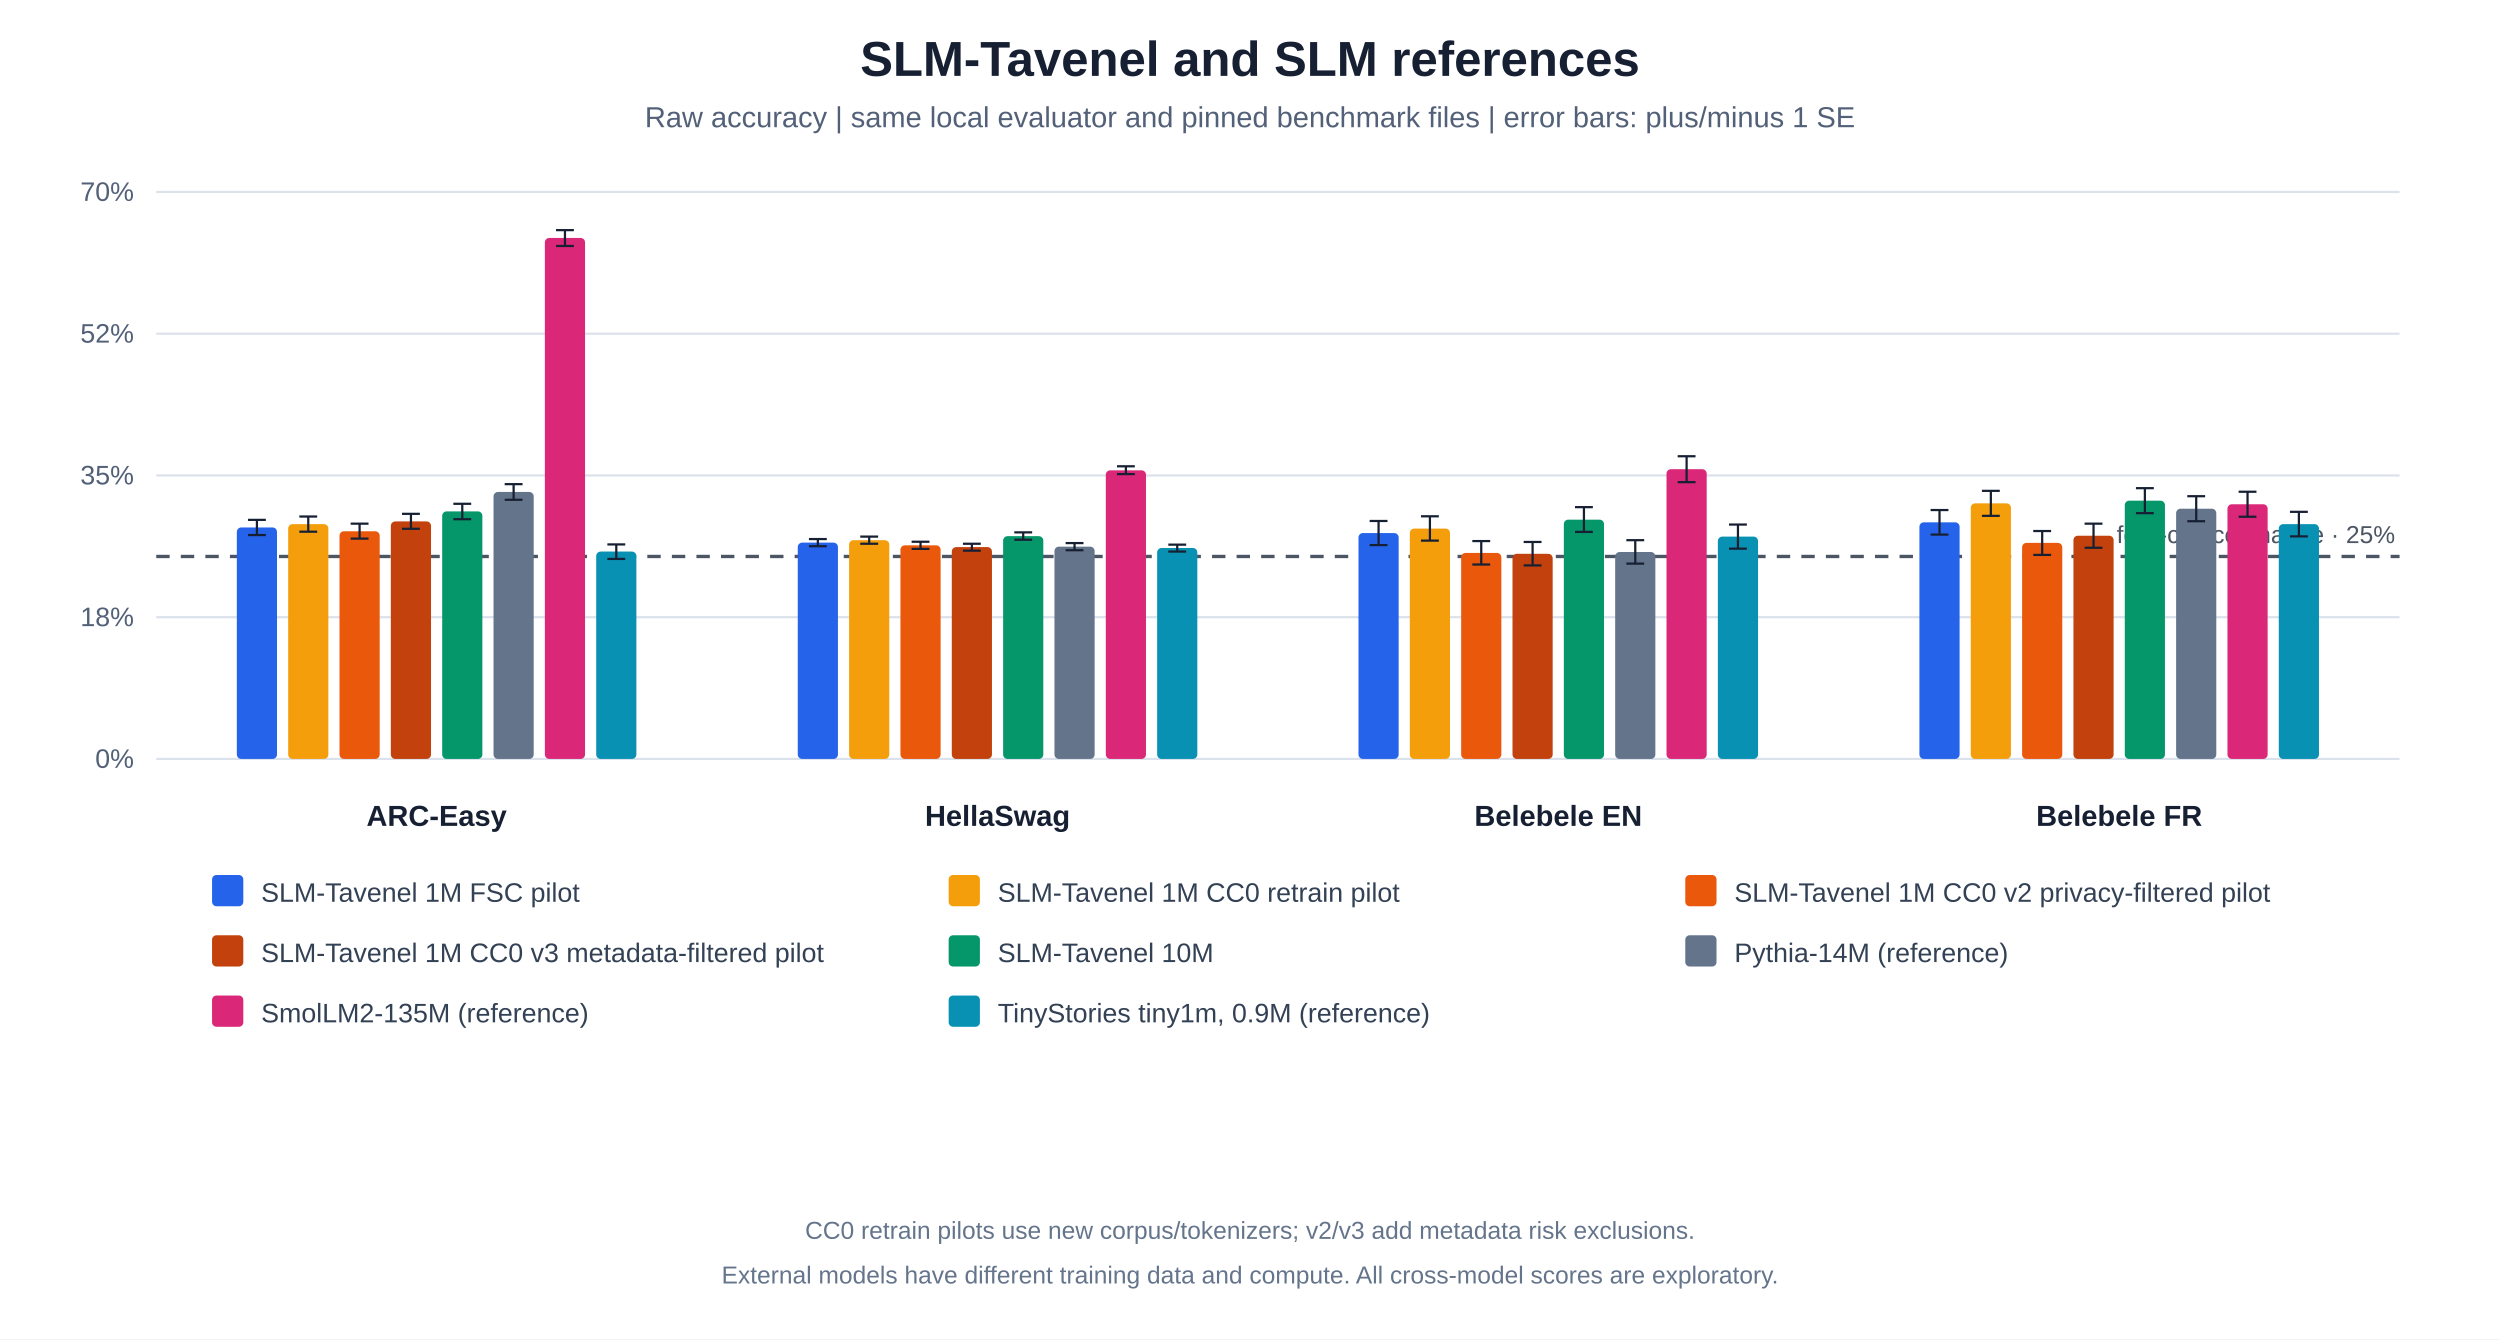
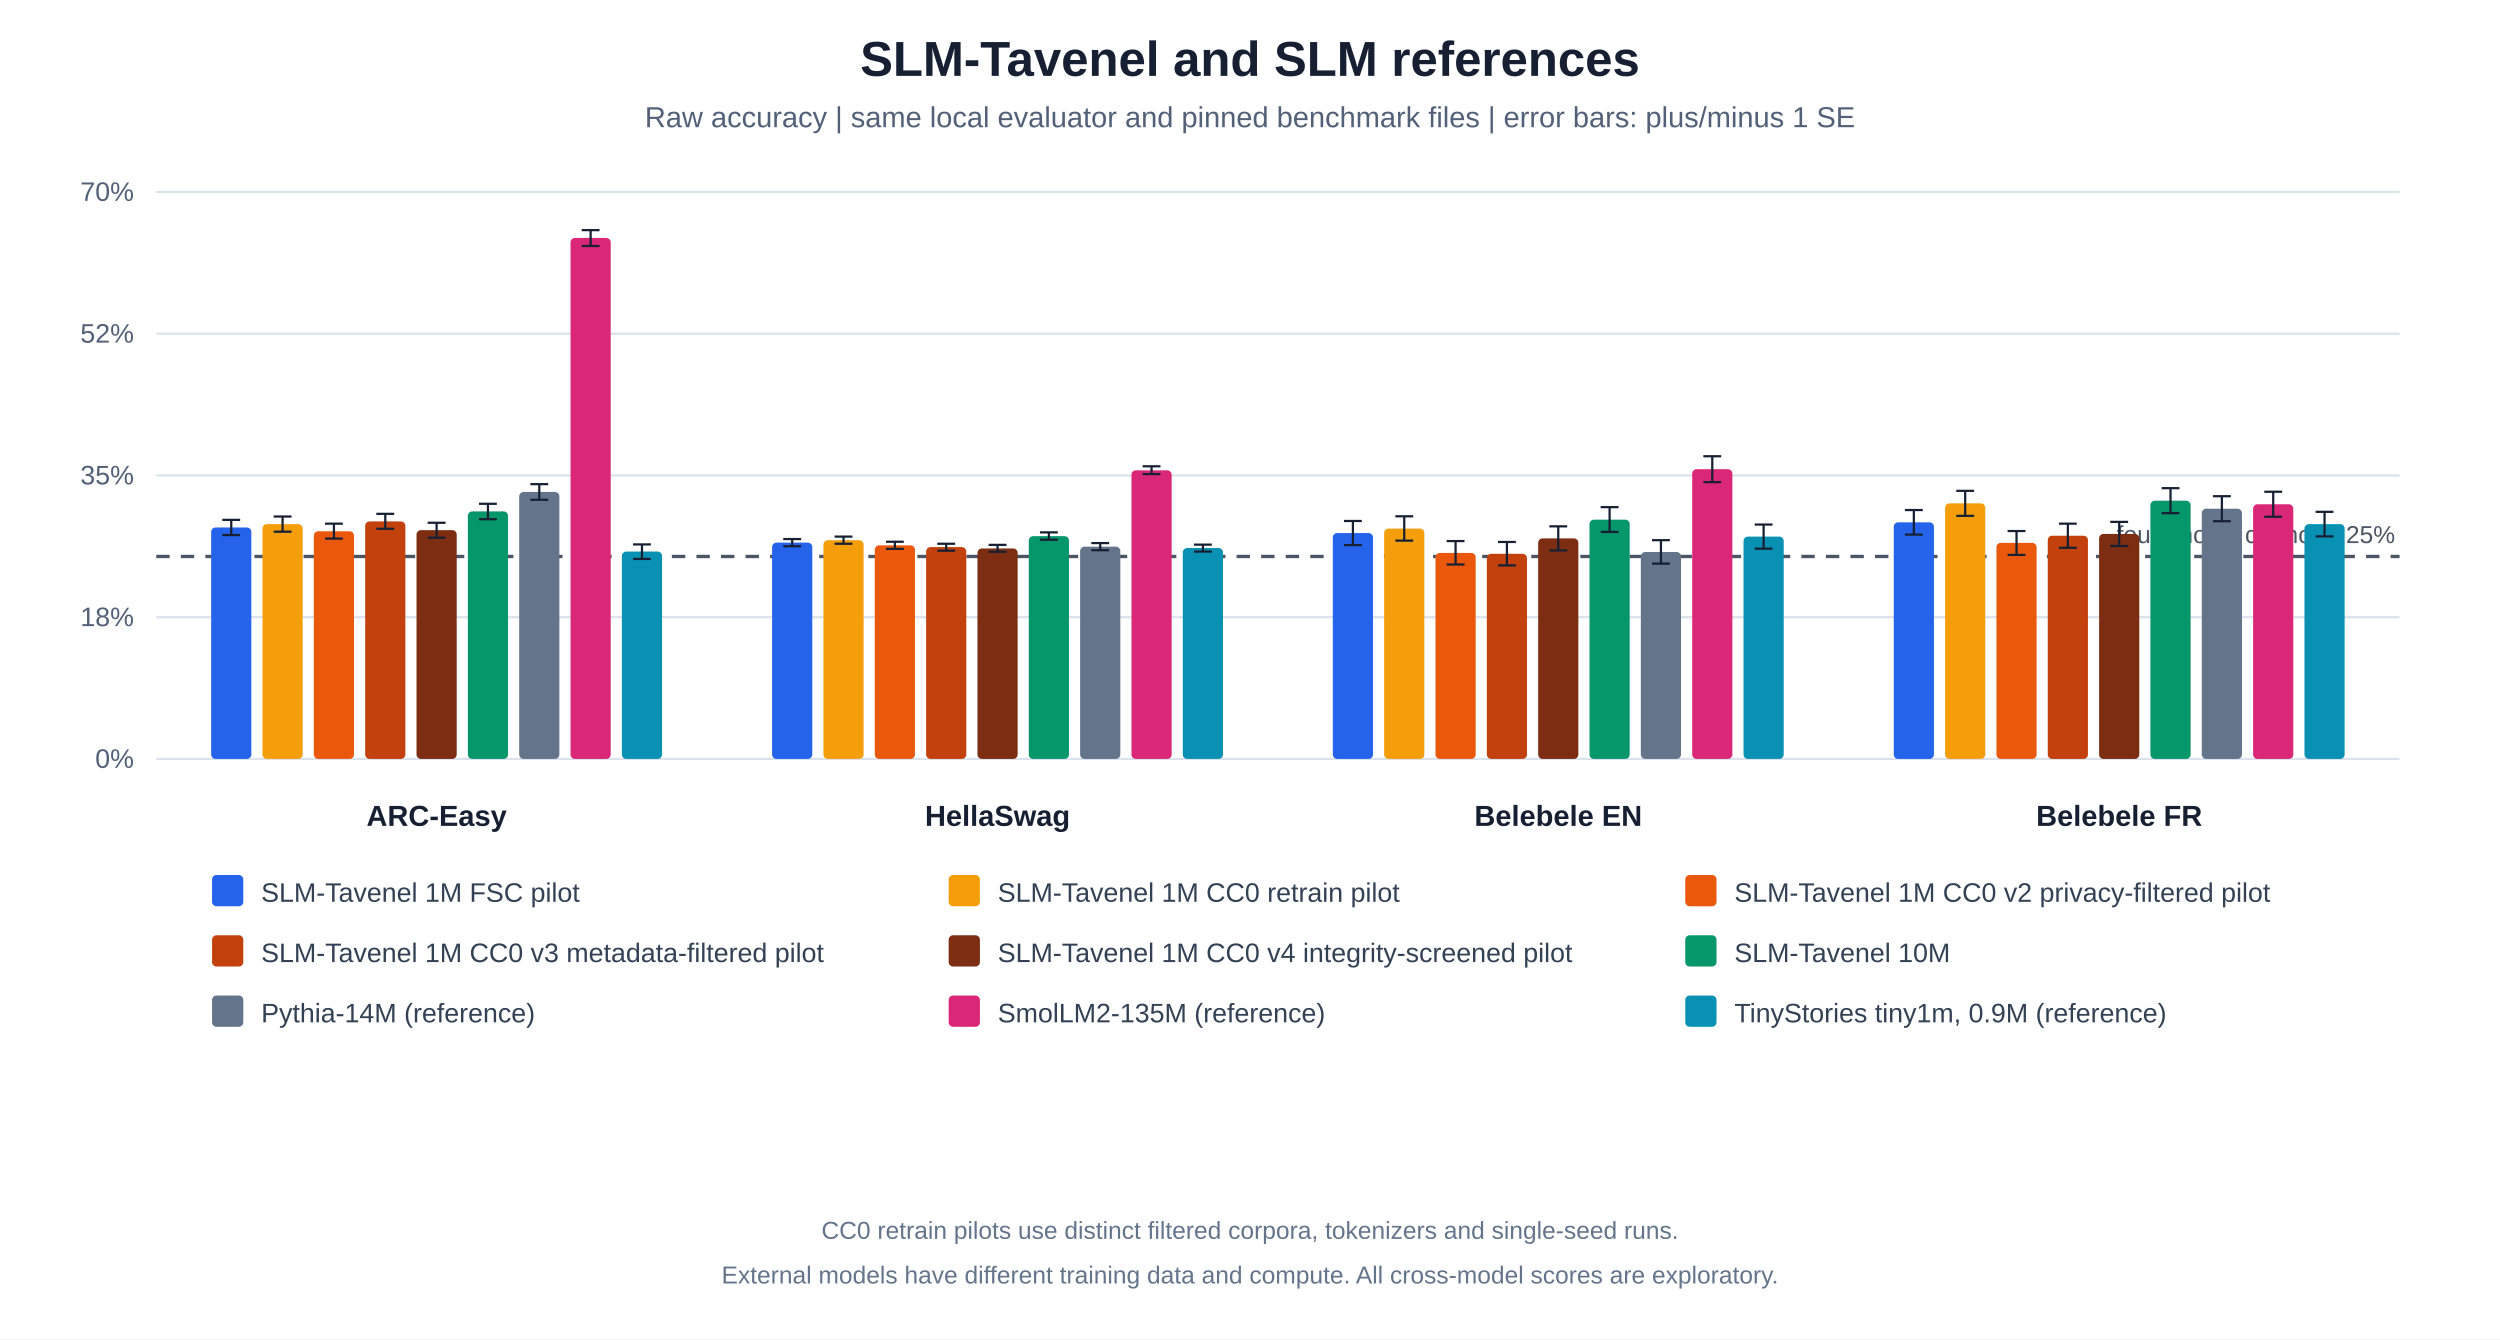
<svg xmlns="http://www.w3.org/2000/svg" viewBox="0 0 1120 600" role="img" aria-labelledby="title desc">
  <rect width="100%" height="100%" fill="#ffffff" />
  <text x="560" y="34" text-anchor="middle" font-family="Arial,sans-serif" font-size="22" font-weight="700" fill="#172033">SLM-Tavenel and SLM references</text>
  <text x="560" y="57" text-anchor="middle" font-family="Arial,sans-serif" font-size="13" fill="#526078">Raw accuracy | same local evaluator and pinned benchmark files | error bars: plus/minus 1 SE</text>
  <line x1="70" y1="340.0" x2="1075" y2="340.0" stroke="#dce2eb" />
  <text x="60" y="344.0" text-anchor="end" font-family="Arial,sans-serif" font-size="12" fill="#526078">0%</text>
  <line x1="70" y1="276.5" x2="1075" y2="276.5" stroke="#dce2eb" />
  <text x="60" y="280.5" text-anchor="end" font-family="Arial,sans-serif" font-size="12" fill="#526078">18%</text>
  <line x1="70" y1="213.0" x2="1075" y2="213.0" stroke="#dce2eb" />
  <text x="60" y="217.0" text-anchor="end" font-family="Arial,sans-serif" font-size="12" fill="#526078">35%</text>
  <line x1="70" y1="149.5" x2="1075" y2="149.5" stroke="#dce2eb" />
  <text x="60" y="153.5" text-anchor="end" font-family="Arial,sans-serif" font-size="12" fill="#526078">52%</text>
  <line x1="70" y1="86.0" x2="1075" y2="86.0" stroke="#dce2eb" />
  <text x="60" y="90.0" text-anchor="end" font-family="Arial,sans-serif" font-size="12" fill="#526078">70%</text>
  <line x1="70" y1="249.3" x2="1075" y2="249.3" stroke="#4b5563" stroke-width="1.5" stroke-dasharray="6 5" />
  <text x="1073" y="243.3" text-anchor="end" font-family="Arial,sans-serif" font-size="11" fill="#4b5563">four-choice chance · 25%</text>
-   <rect x="106.1" y="236.3" width="18" height="103.7" rx="2" fill="#2563eb" />
-   <line x1="115.1" y1="232.9" x2="115.1" y2="239.7" stroke="#172033" stroke-width="1" />
-   <line x1="111.1" y1="232.9" x2="119.1" y2="232.9" stroke="#172033" />
-   <line x1="111.1" y1="239.7" x2="119.1" y2="239.7" stroke="#172033" />
-   <rect x="129.1" y="234.8" width="18" height="105.2" rx="2" fill="#f59e0b" />
-   <line x1="138.1" y1="231.4" x2="138.1" y2="238.2" stroke="#172033" stroke-width="1" />
-   <line x1="134.1" y1="231.4" x2="142.1" y2="231.4" stroke="#172033" />
-   <line x1="134.1" y1="238.2" x2="142.1" y2="238.2" stroke="#172033" />
-   <rect x="152.1" y="238.0" width="18" height="102.0" rx="2" fill="#ea580c" />
-   <line x1="161.1" y1="234.6" x2="161.1" y2="241.3" stroke="#172033" stroke-width="1" />
-   <line x1="157.1" y1="234.6" x2="165.1" y2="234.6" stroke="#172033" />
-   <line x1="157.1" y1="241.3" x2="165.1" y2="241.3" stroke="#172033" />
-   <rect x="175.1" y="233.6" width="18" height="106.4" rx="2" fill="#c2410c" />
-   <line x1="184.1" y1="230.2" x2="184.1" y2="236.9" stroke="#172033" stroke-width="1" />
-   <line x1="180.1" y1="230.2" x2="188.1" y2="230.2" stroke="#172033" />
-   <line x1="180.1" y1="236.9" x2="188.1" y2="236.9" stroke="#172033" />
-   <rect x="198.1" y="229.1" width="18" height="110.9" rx="2" fill="#059669" />
-   <line x1="207.1" y1="225.7" x2="207.1" y2="232.6" stroke="#172033" stroke-width="1" />
-   <line x1="203.1" y1="225.7" x2="211.1" y2="225.7" stroke="#172033" />
-   <line x1="203.1" y1="232.6" x2="211.1" y2="232.6" stroke="#172033" />
-   <rect x="221.1" y="220.4" width="18" height="119.6" rx="2" fill="#64748b" />
-   <line x1="230.1" y1="216.9" x2="230.1" y2="223.9" stroke="#172033" stroke-width="1" />
-   <line x1="226.1" y1="216.9" x2="234.1" y2="216.9" stroke="#172033" />
-   <line x1="226.1" y1="223.9" x2="234.1" y2="223.9" stroke="#172033" />
-   <rect x="244.1" y="106.6" width="18" height="233.4" rx="2" fill="#db2777" />
-   <line x1="253.1" y1="103.1" x2="253.1" y2="110.2" stroke="#172033" stroke-width="1" />
-   <line x1="249.1" y1="103.1" x2="257.1" y2="103.1" stroke="#172033" />
-   <line x1="249.1" y1="110.2" x2="257.1" y2="110.2" stroke="#172033" />
-   <rect x="267.1" y="247.1" width="18" height="92.9" rx="2" fill="#0891b2" />
-   <line x1="276.1" y1="243.9" x2="276.1" y2="250.4" stroke="#172033" stroke-width="1" />
-   <line x1="272.1" y1="243.9" x2="280.1" y2="243.9" stroke="#172033" />
-   <line x1="272.1" y1="250.4" x2="280.1" y2="250.4" stroke="#172033" />
+   <rect x="94.6" y="236.3" width="18" height="103.7" rx="2" fill="#2563eb" />
+   <line x1="103.6" y1="232.9" x2="103.6" y2="239.7" stroke="#172033" stroke-width="1" />
+   <line x1="99.6" y1="232.9" x2="107.6" y2="232.9" stroke="#172033" />
+   <line x1="99.6" y1="239.7" x2="107.6" y2="239.7" stroke="#172033" />
+   <rect x="117.6" y="234.8" width="18" height="105.2" rx="2" fill="#f59e0b" />
+   <line x1="126.6" y1="231.4" x2="126.6" y2="238.2" stroke="#172033" stroke-width="1" />
+   <line x1="122.6" y1="231.4" x2="130.6" y2="231.4" stroke="#172033" />
+   <line x1="122.6" y1="238.2" x2="130.6" y2="238.2" stroke="#172033" />
+   <rect x="140.6" y="238.0" width="18" height="102.0" rx="2" fill="#ea580c" />
+   <line x1="149.6" y1="234.6" x2="149.6" y2="241.3" stroke="#172033" stroke-width="1" />
+   <line x1="145.6" y1="234.6" x2="153.6" y2="234.6" stroke="#172033" />
+   <line x1="145.6" y1="241.3" x2="153.6" y2="241.3" stroke="#172033" />
+   <rect x="163.6" y="233.6" width="18" height="106.4" rx="2" fill="#c2410c" />
+   <line x1="172.6" y1="230.2" x2="172.6" y2="236.9" stroke="#172033" stroke-width="1" />
+   <line x1="168.6" y1="230.2" x2="176.6" y2="230.2" stroke="#172033" />
+   <line x1="168.6" y1="236.9" x2="176.6" y2="236.9" stroke="#172033" />
+   <rect x="186.6" y="237.5" width="18" height="102.5" rx="2" fill="#7c2d12" />
+   <line x1="195.6" y1="234.2" x2="195.6" y2="240.9" stroke="#172033" stroke-width="1" />
+   <line x1="191.6" y1="234.2" x2="199.6" y2="234.2" stroke="#172033" />
+   <line x1="191.6" y1="240.9" x2="199.6" y2="240.9" stroke="#172033" />
+   <rect x="209.6" y="229.1" width="18" height="110.9" rx="2" fill="#059669" />
+   <line x1="218.6" y1="225.7" x2="218.6" y2="232.6" stroke="#172033" stroke-width="1" />
+   <line x1="214.6" y1="225.7" x2="222.6" y2="225.7" stroke="#172033" />
+   <line x1="214.6" y1="232.6" x2="222.6" y2="232.6" stroke="#172033" />
+   <rect x="232.6" y="220.4" width="18" height="119.6" rx="2" fill="#64748b" />
+   <line x1="241.6" y1="216.9" x2="241.6" y2="223.9" stroke="#172033" stroke-width="1" />
+   <line x1="237.6" y1="216.9" x2="245.6" y2="216.9" stroke="#172033" />
+   <line x1="237.6" y1="223.9" x2="245.6" y2="223.9" stroke="#172033" />
+   <rect x="255.6" y="106.6" width="18" height="233.4" rx="2" fill="#db2777" />
+   <line x1="264.6" y1="103.1" x2="264.6" y2="110.2" stroke="#172033" stroke-width="1" />
+   <line x1="260.6" y1="103.1" x2="268.6" y2="103.1" stroke="#172033" />
+   <line x1="260.6" y1="110.2" x2="268.6" y2="110.2" stroke="#172033" />
+   <rect x="278.6" y="247.1" width="18" height="92.9" rx="2" fill="#0891b2" />
+   <line x1="287.6" y1="243.9" x2="287.6" y2="250.4" stroke="#172033" stroke-width="1" />
+   <line x1="283.6" y1="243.9" x2="291.6" y2="243.9" stroke="#172033" />
+   <line x1="283.6" y1="250.4" x2="291.6" y2="250.4" stroke="#172033" />
  <text x="195.6" y="370" text-anchor="middle" font-family="Arial,sans-serif" font-size="13" font-weight="600" fill="#172033">ARC-Easy</text>
-   <rect x="357.4" y="243.1" width="18" height="96.9" rx="2" fill="#2563eb" />
-   <line x1="366.4" y1="241.5" x2="366.4" y2="244.7" stroke="#172033" stroke-width="1" />
-   <line x1="362.4" y1="241.5" x2="370.4" y2="241.5" stroke="#172033" />
-   <line x1="362.4" y1="244.7" x2="370.4" y2="244.7" stroke="#172033" />
-   <rect x="380.4" y="242.0" width="18" height="98.0" rx="2" fill="#f59e0b" />
-   <line x1="389.4" y1="240.4" x2="389.4" y2="243.6" stroke="#172033" stroke-width="1" />
-   <line x1="385.4" y1="240.4" x2="393.4" y2="240.4" stroke="#172033" />
-   <line x1="385.4" y1="243.6" x2="393.4" y2="243.6" stroke="#172033" />
-   <rect x="403.4" y="244.3" width="18" height="95.7" rx="2" fill="#ea580c" />
-   <line x1="412.4" y1="242.7" x2="412.4" y2="245.9" stroke="#172033" stroke-width="1" />
-   <line x1="408.4" y1="242.7" x2="416.4" y2="242.7" stroke="#172033" />
-   <line x1="408.4" y1="245.9" x2="416.4" y2="245.9" stroke="#172033" />
-   <rect x="426.4" y="245.1" width="18" height="94.9" rx="2" fill="#c2410c" />
-   <line x1="435.4" y1="243.6" x2="435.4" y2="246.7" stroke="#172033" stroke-width="1" />
-   <line x1="431.4" y1="243.6" x2="439.4" y2="243.6" stroke="#172033" />
-   <line x1="431.4" y1="246.7" x2="439.4" y2="246.7" stroke="#172033" />
-   <rect x="449.4" y="240.2" width="18" height="99.8" rx="2" fill="#059669" />
-   <line x1="458.4" y1="238.5" x2="458.4" y2="241.8" stroke="#172033" stroke-width="1" />
-   <line x1="454.4" y1="238.5" x2="462.4" y2="238.5" stroke="#172033" />
-   <line x1="454.4" y1="241.8" x2="462.4" y2="241.8" stroke="#172033" />
-   <rect x="472.4" y="244.9" width="18" height="95.1" rx="2" fill="#64748b" />
-   <line x1="481.4" y1="243.3" x2="481.4" y2="246.5" stroke="#172033" stroke-width="1" />
-   <line x1="477.4" y1="243.3" x2="485.4" y2="243.3" stroke="#172033" />
-   <line x1="477.4" y1="246.5" x2="485.4" y2="246.5" stroke="#172033" />
-   <rect x="495.4" y="210.7" width="18" height="129.3" rx="2" fill="#db2777" />
-   <line x1="504.4" y1="208.9" x2="504.4" y2="212.4" stroke="#172033" stroke-width="1" />
-   <line x1="500.4" y1="208.9" x2="508.4" y2="208.9" stroke="#172033" />
-   <line x1="500.4" y1="212.4" x2="508.4" y2="212.4" stroke="#172033" />
-   <rect x="518.4" y="245.5" width="18" height="94.5" rx="2" fill="#0891b2" />
-   <line x1="527.4" y1="244.0" x2="527.4" y2="247.1" stroke="#172033" stroke-width="1" />
-   <line x1="523.4" y1="244.0" x2="531.4" y2="244.0" stroke="#172033" />
-   <line x1="523.4" y1="247.1" x2="531.4" y2="247.1" stroke="#172033" />
+   <rect x="345.9" y="243.1" width="18" height="96.9" rx="2" fill="#2563eb" />
+   <line x1="354.9" y1="241.5" x2="354.9" y2="244.7" stroke="#172033" stroke-width="1" />
+   <line x1="350.9" y1="241.5" x2="358.9" y2="241.5" stroke="#172033" />
+   <line x1="350.9" y1="244.7" x2="358.9" y2="244.7" stroke="#172033" />
+   <rect x="368.9" y="242.0" width="18" height="98.0" rx="2" fill="#f59e0b" />
+   <line x1="377.9" y1="240.4" x2="377.9" y2="243.6" stroke="#172033" stroke-width="1" />
+   <line x1="373.9" y1="240.4" x2="381.9" y2="240.4" stroke="#172033" />
+   <line x1="373.9" y1="243.6" x2="381.9" y2="243.6" stroke="#172033" />
+   <rect x="391.9" y="244.3" width="18" height="95.7" rx="2" fill="#ea580c" />
+   <line x1="400.9" y1="242.7" x2="400.9" y2="245.9" stroke="#172033" stroke-width="1" />
+   <line x1="396.9" y1="242.7" x2="404.9" y2="242.7" stroke="#172033" />
+   <line x1="396.9" y1="245.9" x2="404.9" y2="245.9" stroke="#172033" />
+   <rect x="414.9" y="245.1" width="18" height="94.9" rx="2" fill="#c2410c" />
+   <line x1="423.9" y1="243.6" x2="423.9" y2="246.7" stroke="#172033" stroke-width="1" />
+   <line x1="419.9" y1="243.6" x2="427.9" y2="243.6" stroke="#172033" />
+   <line x1="419.9" y1="246.7" x2="427.9" y2="246.7" stroke="#172033" />
+   <rect x="437.9" y="245.7" width="18" height="94.3" rx="2" fill="#7c2d12" />
+   <line x1="446.9" y1="244.1" x2="446.9" y2="247.2" stroke="#172033" stroke-width="1" />
+   <line x1="442.9" y1="244.1" x2="450.9" y2="244.1" stroke="#172033" />
+   <line x1="442.9" y1="247.2" x2="450.9" y2="247.2" stroke="#172033" />
+   <rect x="460.9" y="240.2" width="18" height="99.8" rx="2" fill="#059669" />
+   <line x1="469.9" y1="238.5" x2="469.9" y2="241.8" stroke="#172033" stroke-width="1" />
+   <line x1="465.9" y1="238.5" x2="473.9" y2="238.5" stroke="#172033" />
+   <line x1="465.9" y1="241.8" x2="473.9" y2="241.8" stroke="#172033" />
+   <rect x="483.9" y="244.9" width="18" height="95.1" rx="2" fill="#64748b" />
+   <line x1="492.9" y1="243.3" x2="492.9" y2="246.5" stroke="#172033" stroke-width="1" />
+   <line x1="488.9" y1="243.3" x2="496.9" y2="243.3" stroke="#172033" />
+   <line x1="488.9" y1="246.5" x2="496.9" y2="246.5" stroke="#172033" />
+   <rect x="506.9" y="210.7" width="18" height="129.3" rx="2" fill="#db2777" />
+   <line x1="515.9" y1="208.9" x2="515.9" y2="212.4" stroke="#172033" stroke-width="1" />
+   <line x1="511.9" y1="208.9" x2="519.9" y2="208.9" stroke="#172033" />
+   <line x1="511.9" y1="212.4" x2="519.9" y2="212.4" stroke="#172033" />
+   <rect x="529.9" y="245.5" width="18" height="94.5" rx="2" fill="#0891b2" />
+   <line x1="538.9" y1="244.0" x2="538.9" y2="247.1" stroke="#172033" stroke-width="1" />
+   <line x1="534.9" y1="244.0" x2="542.9" y2="244.0" stroke="#172033" />
+   <line x1="534.9" y1="247.1" x2="542.9" y2="247.1" stroke="#172033" />
  <text x="446.9" y="370" text-anchor="middle" font-family="Arial,sans-serif" font-size="13" font-weight="600" fill="#172033">HellaSwag</text>
-   <rect x="608.6" y="238.8" width="18" height="101.2" rx="2" fill="#2563eb" />
-   <line x1="617.6" y1="233.4" x2="617.6" y2="244.2" stroke="#172033" stroke-width="1" />
-   <line x1="613.6" y1="233.4" x2="621.6" y2="233.4" stroke="#172033" />
-   <line x1="613.6" y1="244.2" x2="621.6" y2="244.2" stroke="#172033" />
-   <rect x="631.6" y="236.8" width="18" height="103.2" rx="2" fill="#f59e0b" />
-   <line x1="640.6" y1="231.3" x2="640.6" y2="242.2" stroke="#172033" stroke-width="1" />
-   <line x1="636.6" y1="231.3" x2="644.6" y2="231.3" stroke="#172033" />
-   <line x1="636.6" y1="242.2" x2="644.6" y2="242.2" stroke="#172033" />
-   <rect x="654.6" y="247.7" width="18" height="92.3" rx="2" fill="#ea580c" />
-   <line x1="663.6" y1="242.4" x2="663.6" y2="252.9" stroke="#172033" stroke-width="1" />
-   <line x1="659.6" y1="242.4" x2="667.6" y2="242.4" stroke="#172033" />
-   <line x1="659.6" y1="252.9" x2="667.6" y2="252.9" stroke="#172033" />
-   <rect x="677.6" y="248.1" width="18" height="91.9" rx="2" fill="#c2410c" />
-   <line x1="686.6" y1="242.8" x2="686.6" y2="253.3" stroke="#172033" stroke-width="1" />
-   <line x1="682.6" y1="242.8" x2="690.6" y2="242.8" stroke="#172033" />
-   <line x1="682.6" y1="253.3" x2="690.6" y2="253.3" stroke="#172033" />
-   <rect x="700.6" y="232.8" width="18" height="107.2" rx="2" fill="#059669" />
-   <line x1="709.6" y1="227.2" x2="709.6" y2="238.3" stroke="#172033" stroke-width="1" />
-   <line x1="705.6" y1="227.2" x2="713.6" y2="227.2" stroke="#172033" />
-   <line x1="705.6" y1="238.3" x2="713.6" y2="238.3" stroke="#172033" />
-   <rect x="723.6" y="247.3" width="18" height="92.7" rx="2" fill="#64748b" />
-   <line x1="732.6" y1="242.0" x2="732.6" y2="252.5" stroke="#172033" stroke-width="1" />
-   <line x1="728.6" y1="242.0" x2="736.6" y2="242.0" stroke="#172033" />
-   <line x1="728.6" y1="252.5" x2="736.6" y2="252.5" stroke="#172033" />
-   <rect x="746.6" y="210.2" width="18" height="129.8" rx="2" fill="#db2777" />
-   <line x1="755.6" y1="204.4" x2="755.6" y2="216.0" stroke="#172033" stroke-width="1" />
-   <line x1="751.6" y1="204.4" x2="759.6" y2="204.4" stroke="#172033" />
-   <line x1="751.6" y1="216.0" x2="759.6" y2="216.0" stroke="#172033" />
-   <rect x="769.6" y="240.4" width="18" height="99.6" rx="2" fill="#0891b2" />
-   <line x1="778.6" y1="235.0" x2="778.6" y2="245.8" stroke="#172033" stroke-width="1" />
-   <line x1="774.6" y1="235.0" x2="782.6" y2="235.0" stroke="#172033" />
-   <line x1="774.6" y1="245.8" x2="782.6" y2="245.8" stroke="#172033" />
+   <rect x="597.1" y="238.8" width="18" height="101.2" rx="2" fill="#2563eb" />
+   <line x1="606.1" y1="233.4" x2="606.1" y2="244.2" stroke="#172033" stroke-width="1" />
+   <line x1="602.1" y1="233.4" x2="610.1" y2="233.4" stroke="#172033" />
+   <line x1="602.1" y1="244.2" x2="610.1" y2="244.2" stroke="#172033" />
+   <rect x="620.1" y="236.8" width="18" height="103.2" rx="2" fill="#f59e0b" />
+   <line x1="629.1" y1="231.3" x2="629.1" y2="242.2" stroke="#172033" stroke-width="1" />
+   <line x1="625.1" y1="231.3" x2="633.1" y2="231.3" stroke="#172033" />
+   <line x1="625.1" y1="242.2" x2="633.1" y2="242.2" stroke="#172033" />
+   <rect x="643.1" y="247.7" width="18" height="92.3" rx="2" fill="#ea580c" />
+   <line x1="652.1" y1="242.4" x2="652.1" y2="252.9" stroke="#172033" stroke-width="1" />
+   <line x1="648.1" y1="242.4" x2="656.1" y2="242.4" stroke="#172033" />
+   <line x1="648.1" y1="252.9" x2="656.1" y2="252.9" stroke="#172033" />
+   <rect x="666.1" y="248.1" width="18" height="91.9" rx="2" fill="#c2410c" />
+   <line x1="675.1" y1="242.8" x2="675.1" y2="253.3" stroke="#172033" stroke-width="1" />
+   <line x1="671.1" y1="242.8" x2="679.1" y2="242.8" stroke="#172033" />
+   <line x1="671.1" y1="253.3" x2="679.1" y2="253.3" stroke="#172033" />
+   <rect x="689.1" y="241.2" width="18" height="98.8" rx="2" fill="#7c2d12" />
+   <line x1="698.1" y1="235.8" x2="698.1" y2="246.6" stroke="#172033" stroke-width="1" />
+   <line x1="694.1" y1="235.8" x2="702.1" y2="235.8" stroke="#172033" />
+   <line x1="694.1" y1="246.6" x2="702.1" y2="246.6" stroke="#172033" />
+   <rect x="712.1" y="232.8" width="18" height="107.2" rx="2" fill="#059669" />
+   <line x1="721.1" y1="227.2" x2="721.1" y2="238.3" stroke="#172033" stroke-width="1" />
+   <line x1="717.1" y1="227.2" x2="725.1" y2="227.2" stroke="#172033" />
+   <line x1="717.1" y1="238.3" x2="725.1" y2="238.3" stroke="#172033" />
+   <rect x="735.1" y="247.3" width="18" height="92.7" rx="2" fill="#64748b" />
+   <line x1="744.1" y1="242.0" x2="744.1" y2="252.5" stroke="#172033" stroke-width="1" />
+   <line x1="740.1" y1="242.0" x2="748.1" y2="242.0" stroke="#172033" />
+   <line x1="740.1" y1="252.5" x2="748.1" y2="252.5" stroke="#172033" />
+   <rect x="758.1" y="210.2" width="18" height="129.8" rx="2" fill="#db2777" />
+   <line x1="767.1" y1="204.4" x2="767.1" y2="216.0" stroke="#172033" stroke-width="1" />
+   <line x1="763.1" y1="204.4" x2="771.1" y2="204.4" stroke="#172033" />
+   <line x1="763.1" y1="216.0" x2="771.1" y2="216.0" stroke="#172033" />
+   <rect x="781.1" y="240.4" width="18" height="99.6" rx="2" fill="#0891b2" />
+   <line x1="790.1" y1="235.0" x2="790.1" y2="245.8" stroke="#172033" stroke-width="1" />
+   <line x1="786.1" y1="235.0" x2="794.1" y2="235.0" stroke="#172033" />
+   <line x1="786.1" y1="245.8" x2="794.1" y2="245.8" stroke="#172033" />
  <text x="698.1" y="370" text-anchor="middle" font-family="Arial,sans-serif" font-size="13" font-weight="600" fill="#172033">Belebele EN</text>
-   <rect x="859.9" y="234.0" width="18" height="106.0" rx="2" fill="#2563eb" />
-   <line x1="868.9" y1="228.5" x2="868.9" y2="239.5" stroke="#172033" stroke-width="1" />
-   <line x1="864.9" y1="228.5" x2="872.9" y2="228.5" stroke="#172033" />
-   <line x1="864.9" y1="239.5" x2="872.9" y2="239.5" stroke="#172033" />
-   <rect x="882.9" y="225.5" width="18" height="114.5" rx="2" fill="#f59e0b" />
-   <line x1="891.9" y1="219.9" x2="891.9" y2="231.1" stroke="#172033" stroke-width="1" />
-   <line x1="887.9" y1="219.9" x2="895.9" y2="219.9" stroke="#172033" />
-   <line x1="887.9" y1="231.1" x2="895.9" y2="231.1" stroke="#172033" />
-   <rect x="905.9" y="243.2" width="18" height="96.8" rx="2" fill="#ea580c" />
-   <line x1="914.9" y1="237.9" x2="914.9" y2="248.6" stroke="#172033" stroke-width="1" />
-   <line x1="910.9" y1="237.9" x2="918.9" y2="237.9" stroke="#172033" />
-   <line x1="910.9" y1="248.6" x2="918.9" y2="248.6" stroke="#172033" />
-   <rect x="928.9" y="240.0" width="18" height="100.0" rx="2" fill="#c2410c" />
-   <line x1="937.9" y1="234.6" x2="937.9" y2="245.4" stroke="#172033" stroke-width="1" />
-   <line x1="933.9" y1="234.6" x2="941.9" y2="234.6" stroke="#172033" />
-   <line x1="933.9" y1="245.4" x2="941.9" y2="245.4" stroke="#172033" />
-   <rect x="951.9" y="224.3" width="18" height="115.7" rx="2" fill="#059669" />
-   <line x1="960.9" y1="218.7" x2="960.9" y2="229.9" stroke="#172033" stroke-width="1" />
-   <line x1="956.9" y1="218.7" x2="964.9" y2="218.7" stroke="#172033" />
-   <line x1="956.9" y1="229.9" x2="964.9" y2="229.9" stroke="#172033" />
-   <rect x="974.9" y="227.9" width="18" height="112.1" rx="2" fill="#64748b" />
-   <line x1="983.9" y1="222.3" x2="983.9" y2="233.5" stroke="#172033" stroke-width="1" />
-   <line x1="979.9" y1="222.3" x2="987.9" y2="222.3" stroke="#172033" />
-   <line x1="979.9" y1="233.5" x2="987.9" y2="233.5" stroke="#172033" />
-   <rect x="997.9" y="225.9" width="18" height="114.1" rx="2" fill="#db2777" />
-   <line x1="1006.9" y1="220.3" x2="1006.9" y2="231.5" stroke="#172033" stroke-width="1" />
-   <line x1="1002.9" y1="220.3" x2="1010.9" y2="220.3" stroke="#172033" />
-   <line x1="1002.9" y1="231.5" x2="1010.9" y2="231.5" stroke="#172033" />
-   <rect x="1020.9" y="234.8" width="18" height="105.2" rx="2" fill="#0891b2" />
-   <line x1="1029.9" y1="229.3" x2="1029.9" y2="240.3" stroke="#172033" stroke-width="1" />
-   <line x1="1025.9" y1="229.3" x2="1033.9" y2="229.3" stroke="#172033" />
-   <line x1="1025.9" y1="240.3" x2="1033.9" y2="240.3" stroke="#172033" />
+   <rect x="848.4" y="234.0" width="18" height="106.0" rx="2" fill="#2563eb" />
+   <line x1="857.4" y1="228.5" x2="857.4" y2="239.5" stroke="#172033" stroke-width="1" />
+   <line x1="853.4" y1="228.5" x2="861.4" y2="228.5" stroke="#172033" />
+   <line x1="853.4" y1="239.5" x2="861.4" y2="239.5" stroke="#172033" />
+   <rect x="871.4" y="225.5" width="18" height="114.5" rx="2" fill="#f59e0b" />
+   <line x1="880.4" y1="219.9" x2="880.4" y2="231.1" stroke="#172033" stroke-width="1" />
+   <line x1="876.4" y1="219.9" x2="884.4" y2="219.9" stroke="#172033" />
+   <line x1="876.4" y1="231.1" x2="884.4" y2="231.1" stroke="#172033" />
+   <rect x="894.4" y="243.2" width="18" height="96.8" rx="2" fill="#ea580c" />
+   <line x1="903.4" y1="237.9" x2="903.4" y2="248.6" stroke="#172033" stroke-width="1" />
+   <line x1="899.4" y1="237.9" x2="907.4" y2="237.9" stroke="#172033" />
+   <line x1="899.4" y1="248.6" x2="907.4" y2="248.6" stroke="#172033" />
+   <rect x="917.4" y="240.0" width="18" height="100.0" rx="2" fill="#c2410c" />
+   <line x1="926.4" y1="234.6" x2="926.4" y2="245.4" stroke="#172033" stroke-width="1" />
+   <line x1="922.4" y1="234.6" x2="930.4" y2="234.6" stroke="#172033" />
+   <line x1="922.4" y1="245.4" x2="930.4" y2="245.4" stroke="#172033" />
+   <rect x="940.4" y="239.2" width="18" height="100.8" rx="2" fill="#7c2d12" />
+   <line x1="949.4" y1="233.8" x2="949.4" y2="244.6" stroke="#172033" stroke-width="1" />
+   <line x1="945.4" y1="233.8" x2="953.4" y2="233.8" stroke="#172033" />
+   <line x1="945.4" y1="244.6" x2="953.4" y2="244.6" stroke="#172033" />
+   <rect x="963.4" y="224.3" width="18" height="115.7" rx="2" fill="#059669" />
+   <line x1="972.4" y1="218.7" x2="972.4" y2="229.9" stroke="#172033" stroke-width="1" />
+   <line x1="968.4" y1="218.7" x2="976.4" y2="218.7" stroke="#172033" />
+   <line x1="968.4" y1="229.9" x2="976.4" y2="229.9" stroke="#172033" />
+   <rect x="986.4" y="227.9" width="18" height="112.1" rx="2" fill="#64748b" />
+   <line x1="995.4" y1="222.3" x2="995.4" y2="233.5" stroke="#172033" stroke-width="1" />
+   <line x1="991.4" y1="222.3" x2="999.4" y2="222.3" stroke="#172033" />
+   <line x1="991.4" y1="233.5" x2="999.4" y2="233.5" stroke="#172033" />
+   <rect x="1009.4" y="225.9" width="18" height="114.1" rx="2" fill="#db2777" />
+   <line x1="1018.4" y1="220.3" x2="1018.4" y2="231.5" stroke="#172033" stroke-width="1" />
+   <line x1="1014.4" y1="220.3" x2="1022.4" y2="220.3" stroke="#172033" />
+   <line x1="1014.4" y1="231.5" x2="1022.4" y2="231.5" stroke="#172033" />
+   <rect x="1032.4" y="234.8" width="18" height="105.2" rx="2" fill="#0891b2" />
+   <line x1="1041.4" y1="229.3" x2="1041.4" y2="240.3" stroke="#172033" stroke-width="1" />
+   <line x1="1037.4" y1="229.3" x2="1045.4" y2="229.3" stroke="#172033" />
+   <line x1="1037.4" y1="240.3" x2="1045.4" y2="240.3" stroke="#172033" />
  <text x="949.4" y="370" text-anchor="middle" font-family="Arial,sans-serif" font-size="13" font-weight="600" fill="#172033">Belebele FR</text>
  <rect x="95" y="392" width="14" height="14" rx="2" fill="#2563eb" />
  <text x="117" y="404" font-family="Arial,sans-serif" font-size="12" fill="#334155">SLM-Tavenel 1M FSC pilot</text>
  <rect x="425" y="392" width="14" height="14" rx="2" fill="#f59e0b" />
  <text x="447" y="404" font-family="Arial,sans-serif" font-size="12" fill="#334155">SLM-Tavenel 1M CC0 retrain pilot</text>
  <rect x="755" y="392" width="14" height="14" rx="2" fill="#ea580c" />
  <text x="777" y="404" font-family="Arial,sans-serif" font-size="12" fill="#334155">SLM-Tavenel 1M CC0 v2 privacy-filtered pilot</text>
  <rect x="95" y="419" width="14" height="14" rx="2" fill="#c2410c" />
  <text x="117" y="431" font-family="Arial,sans-serif" font-size="12" fill="#334155">SLM-Tavenel 1M CC0 v3 metadata-filtered pilot</text>
-   <rect x="425" y="419" width="14" height="14" rx="2" fill="#059669" />
-   <text x="447" y="431" font-family="Arial,sans-serif" font-size="12" fill="#334155">SLM-Tavenel 10M</text>
-   <rect x="755" y="419" width="14" height="14" rx="2" fill="#64748b" />
-   <text x="777" y="431" font-family="Arial,sans-serif" font-size="12" fill="#334155">Pythia-14M (reference)</text>
-   <rect x="95" y="446" width="14" height="14" rx="2" fill="#db2777" />
-   <text x="117" y="458" font-family="Arial,sans-serif" font-size="12" fill="#334155">SmolLM2-135M (reference)</text>
-   <rect x="425" y="446" width="14" height="14" rx="2" fill="#0891b2" />
-   <text x="447" y="458" font-family="Arial,sans-serif" font-size="12" fill="#334155">TinyStories tiny1m, 0.9M (reference)</text>
-   <text x="560" y="555" text-anchor="middle" font-family="Arial,sans-serif" font-size="11" fill="#64748b">CC0 retrain pilots use new corpus/tokenizers; v2/v3 add metadata risk exclusions.</text>
+   <rect x="425" y="419" width="14" height="14" rx="2" fill="#7c2d12" />
+   <text x="447" y="431" font-family="Arial,sans-serif" font-size="12" fill="#334155">SLM-Tavenel 1M CC0 v4 integrity-screened pilot</text>
+   <rect x="755" y="419" width="14" height="14" rx="2" fill="#059669" />
+   <text x="777" y="431" font-family="Arial,sans-serif" font-size="12" fill="#334155">SLM-Tavenel 10M</text>
+   <rect x="95" y="446" width="14" height="14" rx="2" fill="#64748b" />
+   <text x="117" y="458" font-family="Arial,sans-serif" font-size="12" fill="#334155">Pythia-14M (reference)</text>
+   <rect x="425" y="446" width="14" height="14" rx="2" fill="#db2777" />
+   <text x="447" y="458" font-family="Arial,sans-serif" font-size="12" fill="#334155">SmolLM2-135M (reference)</text>
+   <rect x="755" y="446" width="14" height="14" rx="2" fill="#0891b2" />
+   <text x="777" y="458" font-family="Arial,sans-serif" font-size="12" fill="#334155">TinyStories tiny1m, 0.9M (reference)</text>
+   <text x="560" y="555" text-anchor="middle" font-family="Arial,sans-serif" font-size="11" fill="#64748b">CC0 retrain pilots use distinct filtered corpora, tokenizers and single-seed runs.</text>
  <text x="560" y="575" text-anchor="middle" font-family="Arial,sans-serif" font-size="11" fill="#64748b">External models have different training data and compute. All cross-model scores are exploratory.</text>
</svg>
